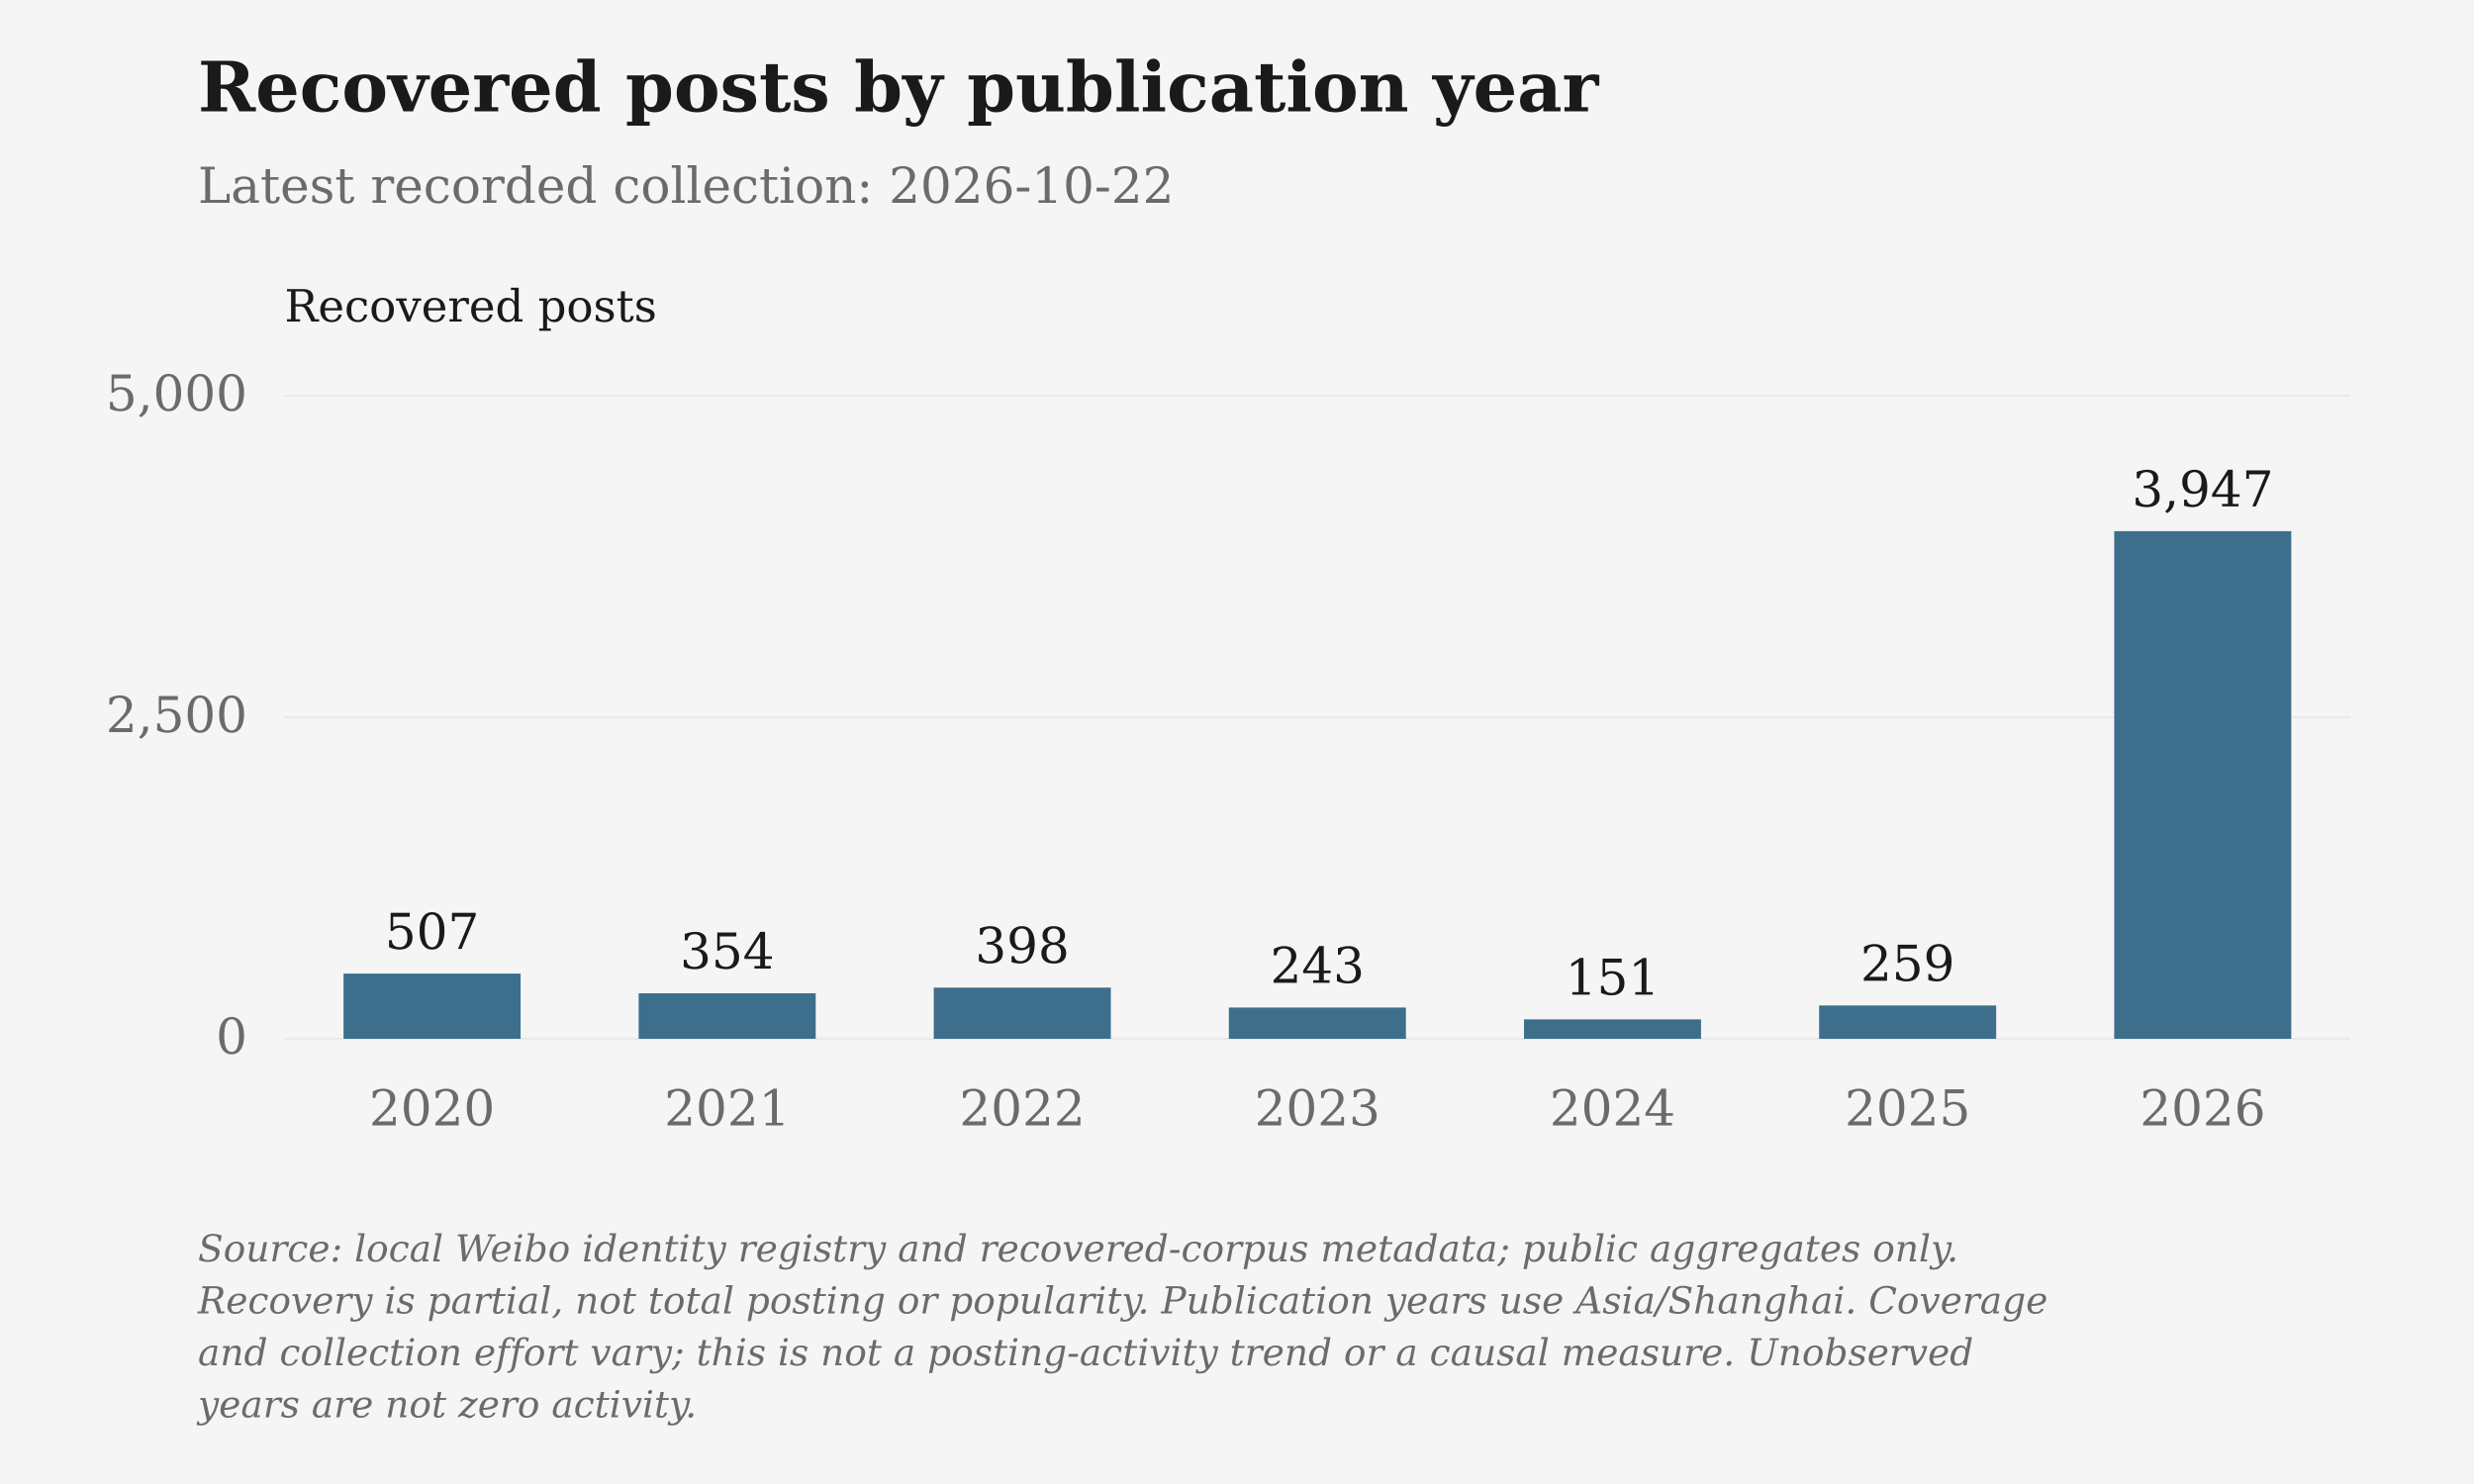
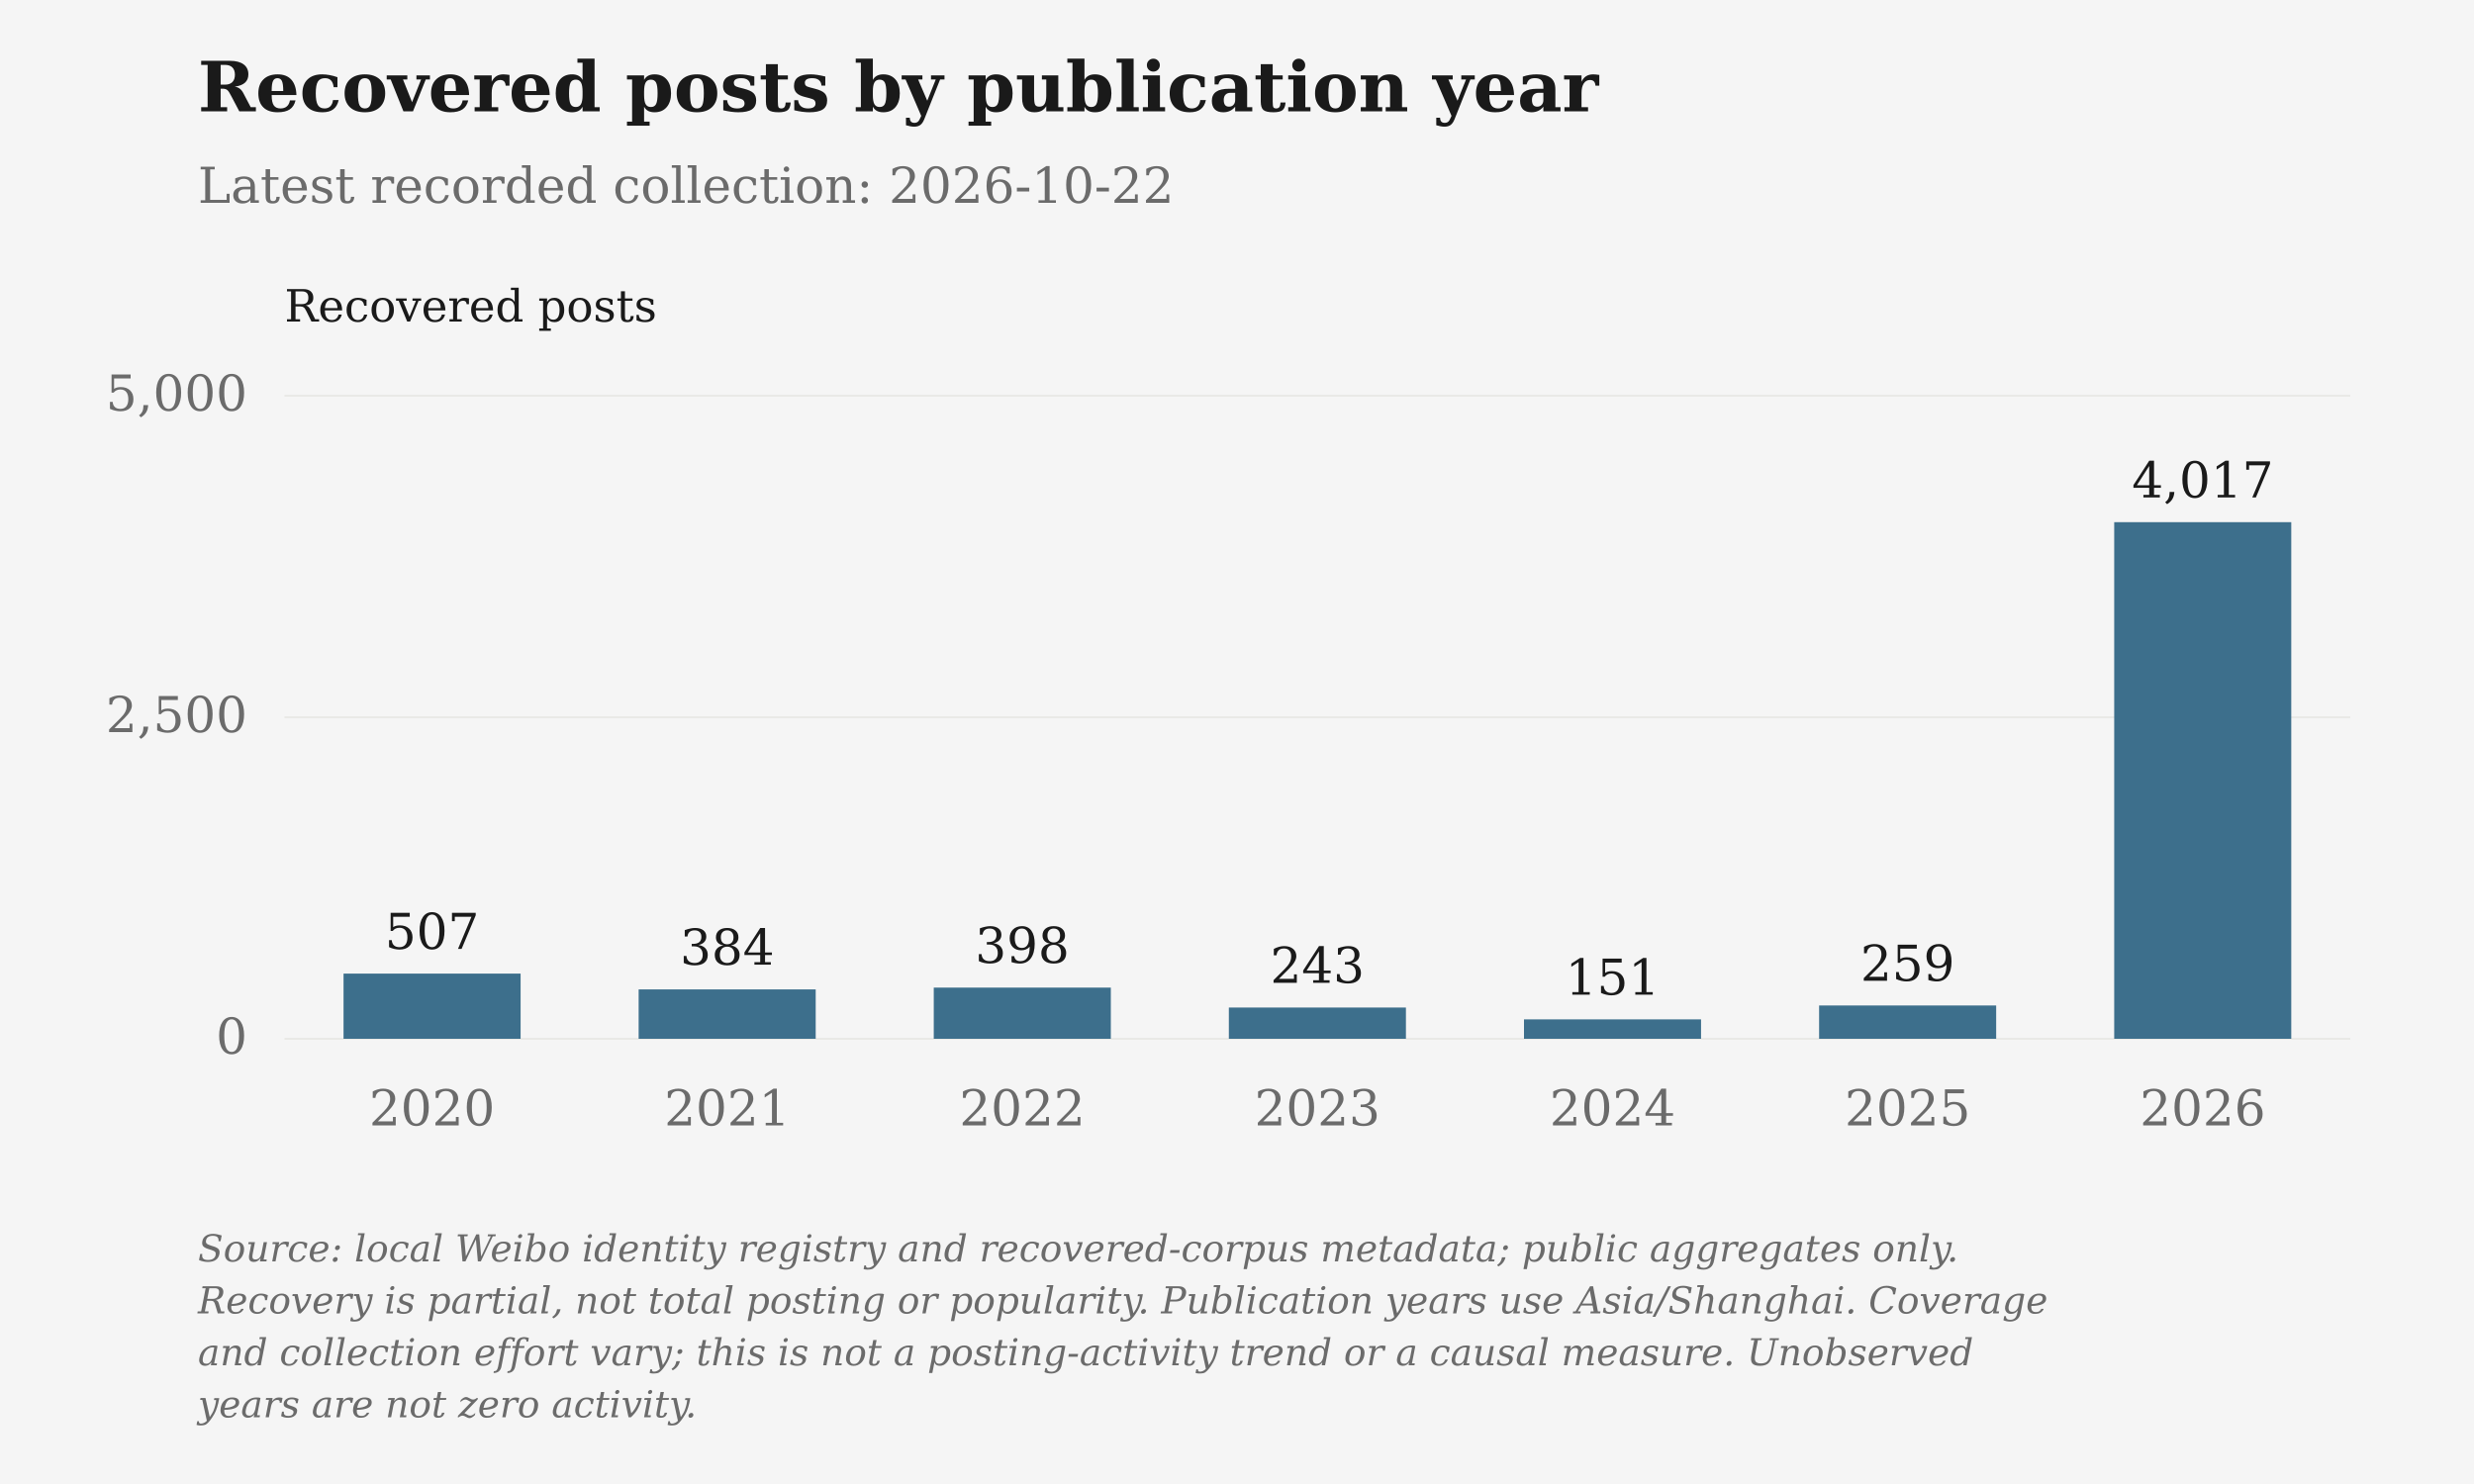
<svg xmlns="http://www.w3.org/2000/svg" viewBox="0 0 1000 600" role="img" aria-label="Recovered posts by publication year">
  <rect class="chart-background" width="1000" height="600" fill="#F5F5F5" />
  <g font-family="DejaVu Serif, Georgia, 'Times New Roman', serif" font-size="20" fill="#6B6B6B">
    <text x="80" y="45" font-size="28" font-weight="bold" fill="#1A1A1A">Recovered posts by publication year</text>
    <text x="80" y="82">Latest recorded collection: 2026-10-22</text>
    <text class="axis-unit" x="115" y="130" font-size="18" fill="#1A1A1A">Recovered posts</text>
    <path d="M115 420.00H950" stroke="#D6D3CC" stroke-opacity=".6" stroke-width=".5" />
    <text x="100" y="426.00" text-anchor="end">0</text>
    <path d="M115 290.00H950" stroke="#D6D3CC" stroke-opacity=".6" stroke-width=".5" />
    <text x="100" y="296.00" text-anchor="end">2,500</text>
    <path d="M115 160.00H950" stroke="#D6D3CC" stroke-opacity=".6" stroke-width=".5" />
    <text x="100" y="166.00" text-anchor="end">5,000</text>
    <rect class="data-bar" data-label="2020" data-value="507" x="138.86" y="393.64" width="71.57" height="26.36" fill="#3D6F8C" />
    <text x="174.64" y="383.64" text-anchor="middle" fill="#1A1A1A">507</text>
    <text x="174.64" y="455" text-anchor="middle">2020</text>
-     <rect class="data-bar" data-label="2021" data-value="354" x="258.14" y="401.59" width="71.57" height="18.41" fill="#3D6F8C" />
-     <text x="293.93" y="391.59" text-anchor="middle" fill="#1A1A1A">354</text>
+     <rect class="data-bar" data-label="2021" data-value="384" x="258.14" y="400.03" width="71.57" height="19.97" fill="#3D6F8C" />
+     <text x="293.93" y="390.03" text-anchor="middle" fill="#1A1A1A">384</text>
    <text x="293.93" y="455" text-anchor="middle">2021</text>
    <rect class="data-bar" data-label="2022" data-value="398" x="377.43" y="399.30" width="71.57" height="20.70" fill="#3D6F8C" />
    <text x="413.21" y="389.30" text-anchor="middle" fill="#1A1A1A">398</text>
    <text x="413.21" y="455" text-anchor="middle">2022</text>
    <rect class="data-bar" data-label="2023" data-value="243" x="496.71" y="407.36" width="71.57" height="12.64" fill="#3D6F8C" />
    <text x="532.50" y="397.36" text-anchor="middle" fill="#1A1A1A">243</text>
    <text x="532.50" y="455" text-anchor="middle">2023</text>
    <rect class="data-bar" data-label="2024" data-value="151" x="616.00" y="412.15" width="71.57" height="7.85" fill="#3D6F8C" />
    <text x="651.79" y="402.15" text-anchor="middle" fill="#1A1A1A">151</text>
    <text x="651.79" y="455" text-anchor="middle">2024</text>
    <rect class="data-bar" data-label="2025" data-value="259" x="735.29" y="406.53" width="71.57" height="13.47" fill="#3D6F8C" />
    <text x="771.07" y="396.53" text-anchor="middle" fill="#1A1A1A">259</text>
    <text x="771.07" y="455" text-anchor="middle">2025</text>
-     <rect class="data-bar" data-label="2026" data-value="3947" x="854.57" y="214.76" width="71.57" height="205.24" fill="#3D6F8C" />
-     <text x="890.36" y="204.76" text-anchor="middle" fill="#1A1A1A">3,947</text>
+     <rect class="data-bar" data-label="2026" data-value="4017" x="854.57" y="211.12" width="71.57" height="208.88" fill="#3D6F8C" />
+     <text x="890.36" y="201.12" text-anchor="middle" fill="#1A1A1A">4,017</text>
    <text x="890.36" y="455" text-anchor="middle">2026</text>
    <text class="figure-source" x="80" y="510" font-size="15" font-style="italic">Source: local Weibo identity registry and recovered-corpus metadata; public aggregates only.</text>
    <text class="figure-source" x="80" y="531" font-size="15" font-style="italic">Recovery is partial, not total posting or popularity. Publication years use Asia/Shanghai. Coverage</text>
    <text class="figure-source" x="80" y="552" font-size="15" font-style="italic">and collection effort vary; this is not a posting-activity trend or a causal measure. Unobserved</text>
    <text class="figure-source" x="80" y="573" font-size="15" font-style="italic">years are not zero activity.</text>
  </g>
</svg>
